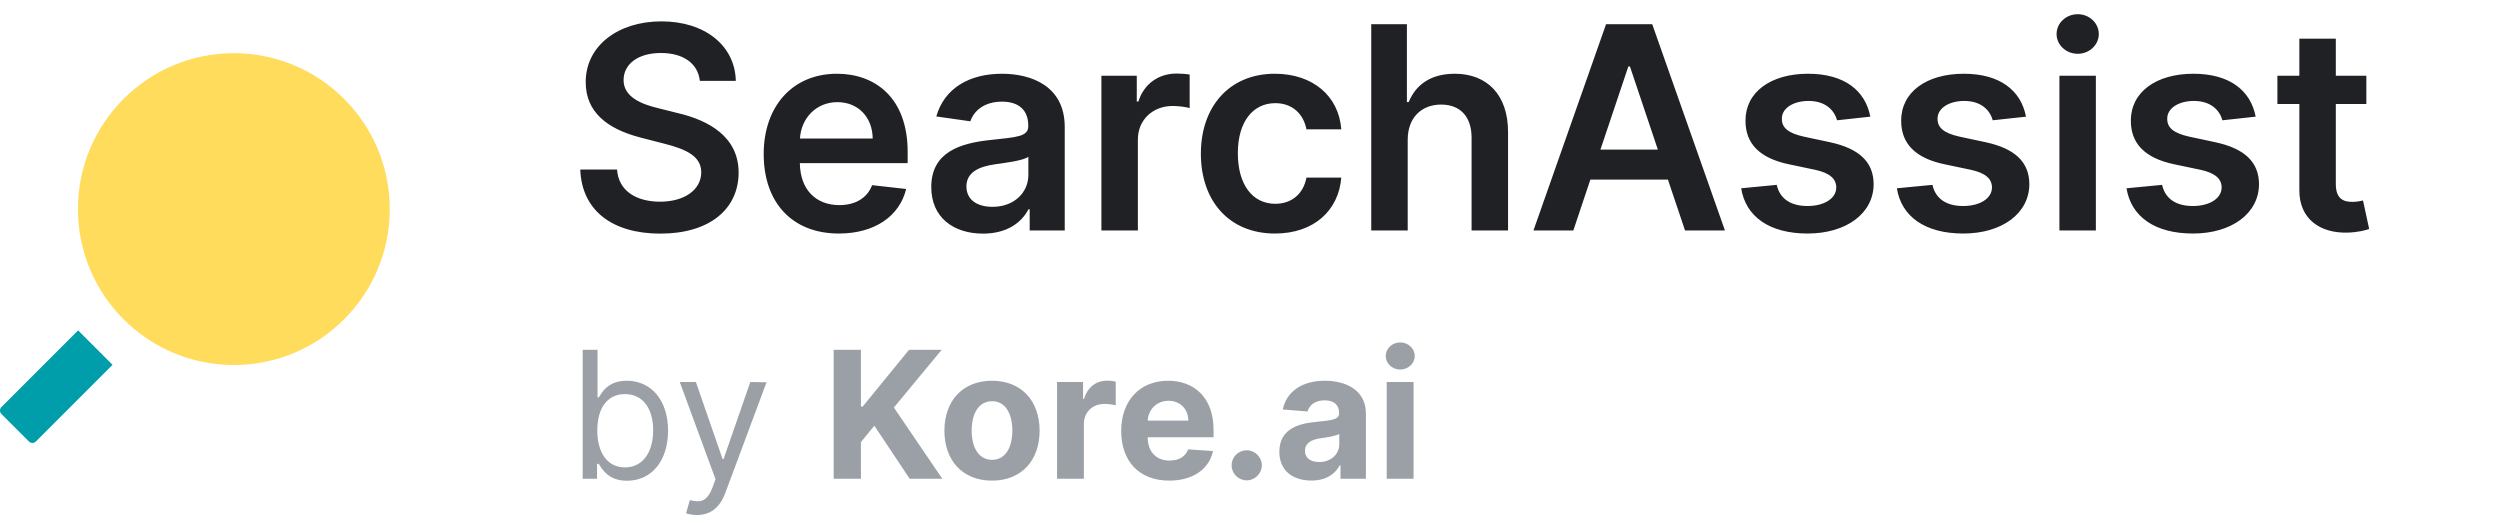
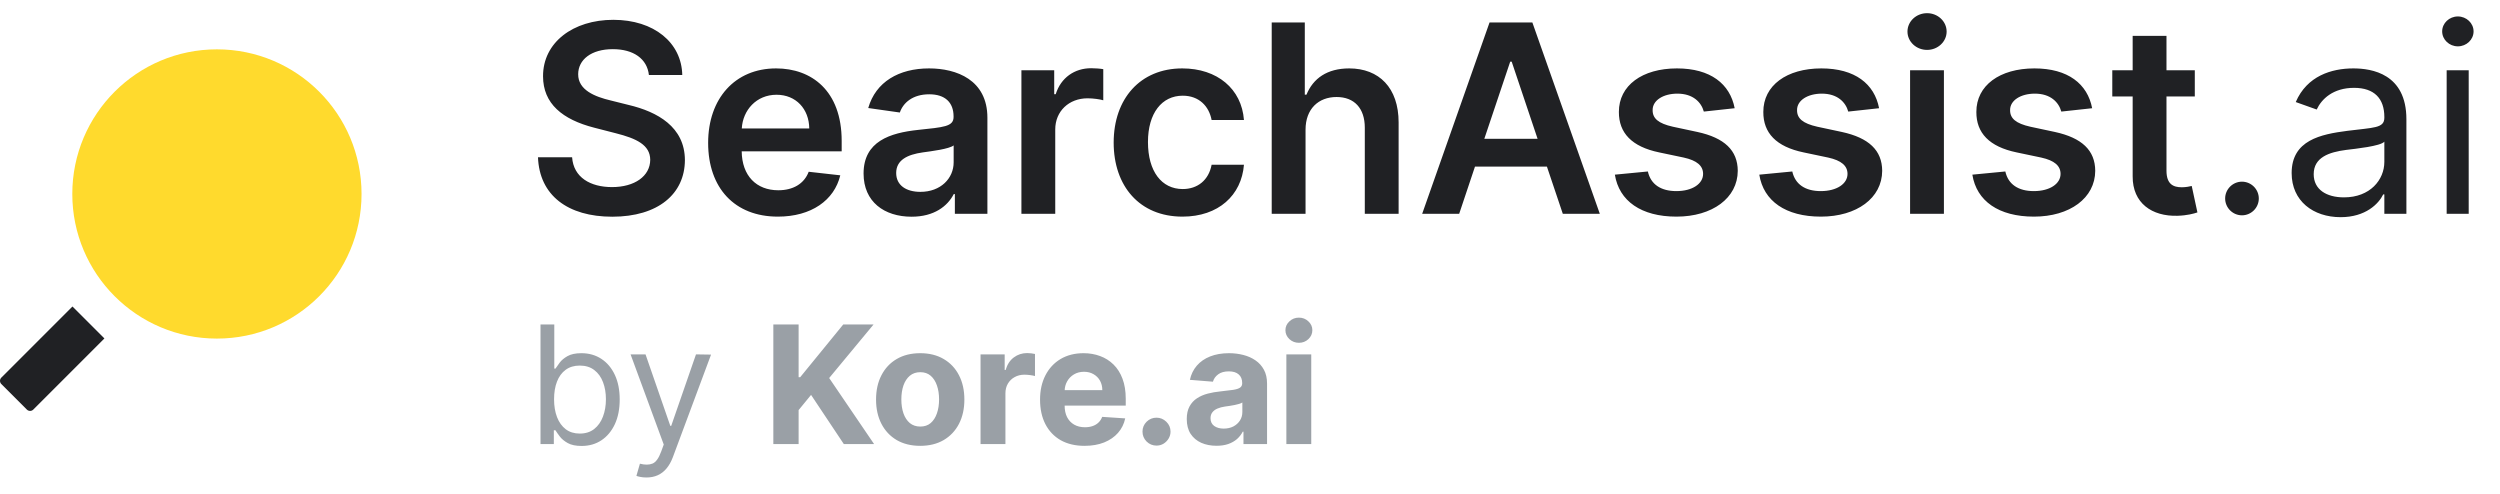
- <svg xmlns="http://www.w3.org/2000/svg" width="141" height="30" viewBox="0 0 141 30" fill="none">
-   <path d="M39.472 4.562H41.5C41.46 2.597 39.784 1.205 37.307 1.205C34.864 1.205 33.028 2.58 33.034 4.636C33.034 6.307 34.222 7.267 36.136 7.761L37.46 8.102C38.716 8.42 39.545 8.812 39.551 9.716C39.545 10.71 38.602 11.375 37.227 11.375C35.909 11.375 34.886 10.784 34.801 9.562H32.727C32.812 11.875 34.534 13.176 37.244 13.176C40.034 13.176 41.653 11.784 41.659 9.733C41.653 7.716 39.989 6.795 38.239 6.381L37.148 6.108C36.193 5.881 35.159 5.477 35.17 4.506C35.176 3.631 35.96 2.989 37.278 2.989C38.534 2.989 39.364 3.574 39.472 4.562ZM47.311 13.171C49.345 13.171 50.743 12.176 51.106 10.659L49.186 10.443C48.908 11.182 48.226 11.568 47.34 11.568C46.01 11.568 45.129 10.693 45.112 9.199H51.192V8.568C51.192 5.506 49.351 4.159 47.203 4.159C44.703 4.159 43.072 5.994 43.072 8.688C43.072 11.426 44.68 13.171 47.311 13.171ZM45.118 7.812C45.18 6.699 46.004 5.761 47.231 5.761C48.413 5.761 49.209 6.625 49.22 7.812H45.118ZM55.443 13.176C56.812 13.176 57.631 12.534 58.006 11.801H58.074V13H60.051V7.159C60.051 4.852 58.17 4.159 56.506 4.159C54.67 4.159 53.261 4.977 52.807 6.568L54.727 6.841C54.932 6.244 55.511 5.733 56.517 5.733C57.472 5.733 57.994 6.222 57.994 7.08V7.114C57.994 7.705 57.375 7.733 55.835 7.898C54.142 8.08 52.523 8.585 52.523 10.551C52.523 12.267 53.778 13.176 55.443 13.176ZM55.977 11.665C55.119 11.665 54.506 11.273 54.506 10.517C54.506 9.727 55.193 9.398 56.114 9.267C56.653 9.193 57.733 9.057 58 8.841V9.869C58 10.841 57.216 11.665 55.977 11.665ZM62.119 13H64.176V7.869C64.176 6.761 65.011 5.977 66.142 5.977C66.489 5.977 66.921 6.04 67.097 6.097V4.205C66.909 4.17 66.585 4.148 66.358 4.148C65.358 4.148 64.523 4.716 64.204 5.727H64.114V4.273H62.119V13ZM71.91 13.171C74.104 13.171 75.501 11.869 75.649 10.017H73.683C73.507 10.954 72.831 11.494 71.928 11.494C70.644 11.494 69.814 10.421 69.814 8.636C69.814 6.875 70.66 5.818 71.928 5.818C72.916 5.818 73.524 6.455 73.683 7.295H75.649C75.507 5.403 74.03 4.159 71.899 4.159C69.342 4.159 67.729 6.006 67.729 8.67C67.729 11.312 69.303 13.171 71.91 13.171ZM79.395 7.886C79.395 6.625 80.179 5.898 81.281 5.898C82.361 5.898 82.997 6.585 82.997 7.761V13H85.054V7.443C85.054 5.335 83.861 4.159 82.048 4.159C80.707 4.159 79.855 4.767 79.452 5.756H79.349V1.364H77.338V13H79.395V7.886ZM88.736 13L89.696 10.131H94.071L95.037 13H97.287L93.185 1.364H90.582L86.486 13H88.736ZM90.264 8.438L91.838 3.75H91.929L93.503 8.438H90.264ZM105.486 6.58C105.202 5.102 104.02 4.159 101.974 4.159C99.872 4.159 98.44 5.193 98.446 6.807C98.44 8.08 99.224 8.92 100.901 9.267L102.389 9.58C103.19 9.756 103.565 10.079 103.565 10.574C103.565 11.171 102.918 11.619 101.94 11.619C100.997 11.619 100.384 11.21 100.207 10.426L98.202 10.619C98.457 12.222 99.804 13.171 101.946 13.171C104.128 13.171 105.668 12.04 105.673 10.386C105.668 9.142 104.866 8.381 103.219 8.023L101.73 7.705C100.844 7.506 100.491 7.199 100.497 6.693C100.491 6.102 101.145 5.693 102.003 5.693C102.952 5.693 103.452 6.21 103.611 6.784L105.486 6.58ZM114.267 6.58C113.983 5.102 112.801 4.159 110.756 4.159C108.653 4.159 107.222 5.193 107.227 6.807C107.222 8.08 108.006 8.92 109.682 9.267L111.17 9.58C111.972 9.756 112.347 10.079 112.347 10.574C112.347 11.171 111.699 11.619 110.722 11.619C109.778 11.619 109.165 11.21 108.989 10.426L106.983 10.619C107.239 12.222 108.585 13.171 110.727 13.171C112.909 13.171 114.449 12.04 114.455 10.386C114.449 9.142 113.648 8.381 112 8.023L110.511 7.705C109.625 7.506 109.273 7.199 109.278 6.693C109.273 6.102 109.926 5.693 110.784 5.693C111.733 5.693 112.233 6.21 112.392 6.784L114.267 6.58ZM116.151 13H118.207V4.273H116.151V13ZM117.185 3.034C117.838 3.034 118.372 2.534 118.372 1.92C118.372 1.301 117.838 0.801 117.185 0.801C116.526 0.801 115.991 1.301 115.991 1.92C115.991 2.534 116.526 3.034 117.185 3.034ZM127.22 6.58C126.936 5.102 125.754 4.159 123.709 4.159C121.607 4.159 120.175 5.193 120.18 6.807C120.175 8.08 120.959 8.92 122.635 9.267L124.124 9.58C124.925 9.756 125.3 10.079 125.3 10.574C125.3 11.171 124.652 11.619 123.675 11.619C122.732 11.619 122.118 11.21 121.942 10.426L119.936 10.619C120.192 12.222 121.538 13.171 123.68 13.171C125.862 13.171 127.402 12.04 127.408 10.386C127.402 9.142 126.601 8.381 124.953 8.023L123.464 7.705C122.578 7.506 122.226 7.199 122.232 6.693C122.226 6.102 122.879 5.693 123.737 5.693C124.686 5.693 125.186 6.21 125.345 6.784L127.22 6.58ZM133.462 4.273H131.74V2.182H129.683V4.273H128.445V5.864H129.683V10.716C129.672 12.358 130.865 13.165 132.411 13.119C132.996 13.102 133.399 12.989 133.621 12.915L133.274 11.307C133.161 11.335 132.928 11.386 132.672 11.386C132.155 11.386 131.74 11.204 131.74 10.375V5.864H133.462V4.273Z" fill="#202124" />
-   <path d="M32.863 27H33.673V26.162H33.772C33.957 26.46 34.312 27.114 35.363 27.114C36.727 27.114 37.678 26.02 37.678 24.287C37.678 22.568 36.727 21.474 35.349 21.474C34.284 21.474 33.957 22.128 33.772 22.412H33.701V19.727H32.863V27ZM33.687 24.273C33.687 23.051 34.227 22.227 35.249 22.227C36.315 22.227 36.84 23.122 36.84 24.273C36.84 25.438 36.301 26.361 35.249 26.361C34.241 26.361 33.687 25.509 33.687 24.273ZM39.305 29.046C40.061 29.046 40.594 28.644 40.91 27.796L43.232 21.56L42.316 21.546L40.81 25.892H40.754L39.248 21.546H38.339L40.356 27.028L40.2 27.454C39.894 28.285 39.518 28.364 38.907 28.207L38.694 28.946C38.779 28.989 39.021 29.046 39.305 29.046ZM47.019 27H48.556V24.933L49.313 24.01L51.305 27H53.145L50.414 22.984L53.113 19.727H51.27L48.652 22.934H48.556V19.727H47.019V27ZM55.949 27.107C57.604 27.107 58.634 25.974 58.634 24.294C58.634 22.604 57.604 21.474 55.949 21.474C54.294 21.474 53.264 22.604 53.264 24.294C53.264 25.974 54.294 27.107 55.949 27.107ZM55.956 25.935C55.193 25.935 54.802 25.235 54.802 24.283C54.802 23.332 55.193 22.629 55.956 22.629C56.705 22.629 57.096 23.332 57.096 24.283C57.096 25.235 56.705 25.935 55.956 25.935ZM59.617 27H61.13V23.914C61.13 23.243 61.62 22.781 62.288 22.781C62.497 22.781 62.785 22.817 62.927 22.863V21.521C62.792 21.489 62.604 21.467 62.451 21.467C61.84 21.467 61.34 21.822 61.141 22.497H61.084V21.546H59.617V27ZM65.941 27.107C67.29 27.107 68.2 26.45 68.413 25.438L67.013 25.345C66.861 25.761 66.47 25.977 65.966 25.977C65.21 25.977 64.73 25.477 64.73 24.663V24.66H68.445V24.244C68.445 22.391 67.322 21.474 65.881 21.474C64.276 21.474 63.235 22.614 63.235 24.298C63.235 26.027 64.261 27.107 65.941 27.107ZM64.73 23.722C64.762 23.101 65.234 22.604 65.906 22.604C66.562 22.604 67.017 23.072 67.021 23.722H64.73ZM70.316 27.092C70.771 27.092 71.165 26.712 71.168 26.24C71.165 25.775 70.771 25.395 70.316 25.395C69.847 25.395 69.46 25.775 69.464 26.24C69.46 26.712 69.847 27.092 70.316 27.092ZM73.966 27.103C74.772 27.103 75.294 26.751 75.56 26.244H75.603V27H77.037V23.321C77.037 22.021 75.937 21.474 74.722 21.474C73.415 21.474 72.556 22.099 72.346 23.094L73.746 23.207C73.849 22.845 74.172 22.579 74.715 22.579C75.23 22.579 75.525 22.838 75.525 23.285V23.307C75.525 23.658 75.152 23.704 74.204 23.797C73.124 23.896 72.155 24.259 72.155 25.477C72.155 26.556 72.925 27.103 73.966 27.103ZM74.399 26.059C73.934 26.059 73.6 25.842 73.6 25.427C73.6 25.001 73.951 24.791 74.484 24.717C74.814 24.671 75.354 24.592 75.535 24.472V25.05C75.535 25.622 75.063 26.059 74.399 26.059ZM78.211 27H79.724V21.546H78.211V27ZM78.971 20.842C79.422 20.842 79.791 20.498 79.791 20.075C79.791 19.656 79.422 19.312 78.971 19.312C78.524 19.312 78.154 19.656 78.154 20.075C78.154 20.498 78.524 20.842 78.971 20.842Z" fill="#9AA0A6" />
-   <path d="M4.405 18.634L6.348 20.577L2.023 24.902C1.916 25.009 1.742 25.009 1.634 24.902L0.08 23.348C-0.027 23.241 -0.027 23.067 0.08 22.959L4.405 18.634Z" fill="#009DAB" />
-   <circle r="8.793" transform="matrix(-1 0 0 1 13.1888 11.7931)" fill="#FFDC5C" />
+ <svg xmlns="http://www.w3.org/2000/svg" width="152" height="30" viewBox="0 0 152 30" fill="none">
+   <path d="M39.454 4.562H41.482C41.443 2.597 39.767 1.205 37.289 1.205C34.846 1.205 33.011 2.58 33.017 4.636C33.017 6.307 34.204 7.267 36.119 7.761L37.443 8.102C38.698 8.42 39.528 8.812 39.534 9.716C39.528 10.71 38.585 11.375 37.21 11.375C35.892 11.375 34.869 10.784 34.784 9.562H32.71C32.795 11.875 34.517 13.176 37.227 13.176C40.017 13.176 41.636 11.784 41.642 9.733C41.636 7.716 39.971 6.795 38.221 6.381L37.13 6.108C36.176 5.881 35.142 5.477 35.153 4.506C35.159 3.631 35.943 2.989 37.261 2.989C38.517 2.989 39.346 3.574 39.454 4.562ZM47.294 13.171C49.328 13.171 50.725 12.176 51.089 10.659L49.169 10.443C48.89 11.182 48.208 11.568 47.322 11.568C45.992 11.568 45.112 10.693 45.095 9.199H51.174V8.568C51.174 5.506 49.333 4.159 47.185 4.159C44.685 4.159 43.055 5.994 43.055 8.688C43.055 11.426 44.663 13.171 47.294 13.171ZM45.1 7.812C45.163 6.699 45.987 5.761 47.214 5.761C48.396 5.761 49.191 6.625 49.203 7.812H45.1ZM55.426 13.176C56.795 13.176 57.613 12.534 57.988 11.801H58.056V13H60.034V7.159C60.034 4.852 58.153 4.159 56.488 4.159C54.653 4.159 53.244 4.977 52.789 6.568L54.71 6.841C54.914 6.244 55.494 5.733 56.499 5.733C57.454 5.733 57.977 6.222 57.977 7.08V7.114C57.977 7.705 57.357 7.733 55.818 7.898C54.124 8.08 52.505 8.585 52.505 10.551C52.505 12.267 53.761 13.176 55.426 13.176ZM55.96 11.665C55.102 11.665 54.488 11.273 54.488 10.517C54.488 9.727 55.176 9.398 56.096 9.267C56.636 9.193 57.715 9.057 57.982 8.841V9.869C57.982 10.841 57.198 11.665 55.96 11.665ZM62.102 13H64.159V7.869C64.159 6.761 64.994 5.977 66.124 5.977C66.471 5.977 66.903 6.04 67.079 6.097V4.205C66.891 4.17 66.568 4.148 66.34 4.148C65.34 4.148 64.505 4.716 64.187 5.727H64.096V4.273H62.102V13ZM71.893 13.171C74.086 13.171 75.484 11.869 75.632 10.017H73.666C73.49 10.954 72.813 11.494 71.91 11.494C70.626 11.494 69.796 10.421 69.796 8.636C69.796 6.875 70.643 5.818 71.91 5.818C72.899 5.818 73.507 6.455 73.666 7.295H75.632C75.49 5.403 74.012 4.159 71.882 4.159C69.325 4.159 67.711 6.006 67.711 8.67C67.711 11.312 69.285 13.171 71.893 13.171ZM79.377 7.886C79.377 6.625 80.161 5.898 81.264 5.898C82.343 5.898 82.98 6.585 82.98 7.761V13H85.036V7.443C85.036 5.335 83.843 4.159 82.031 4.159C80.69 4.159 79.838 4.767 79.434 5.756H79.332V1.364H77.32V13H79.377V7.886ZM88.718 13L89.678 10.131H94.053L95.019 13H97.269L93.167 1.364H90.565L86.468 13H88.718ZM90.247 8.438L91.82 3.75H91.911L93.485 8.438H90.247ZM105.468 6.58C105.184 5.102 104.002 4.159 101.957 4.159C99.855 4.159 98.423 5.193 98.428 6.807C98.423 8.08 99.207 8.92 100.883 9.267L102.372 9.58C103.173 9.756 103.548 10.079 103.548 10.574C103.548 11.171 102.9 11.619 101.923 11.619C100.98 11.619 100.366 11.21 100.19 10.426L98.184 10.619C98.44 12.222 99.786 13.171 101.928 13.171C104.11 13.171 105.65 12.04 105.656 10.386C105.65 9.142 104.849 8.381 103.201 8.023L101.713 7.705C100.826 7.506 100.474 7.199 100.48 6.693C100.474 6.102 101.127 5.693 101.985 5.693C102.934 5.693 103.434 6.21 103.593 6.784L105.468 6.58ZM114.249 6.58C113.965 5.102 112.784 4.159 110.738 4.159C108.636 4.159 107.204 5.193 107.21 6.807C107.204 8.08 107.988 8.92 109.664 9.267L111.153 9.58C111.954 9.756 112.329 10.079 112.329 10.574C112.329 11.171 111.681 11.619 110.704 11.619C109.761 11.619 109.147 11.21 108.971 10.426L106.965 10.619C107.221 12.222 108.568 13.171 110.71 13.171C112.892 13.171 114.431 12.04 114.437 10.386C114.431 9.142 113.63 8.381 111.982 8.023L110.494 7.705C109.607 7.506 109.255 7.199 109.261 6.693C109.255 6.102 109.909 5.693 110.767 5.693C111.715 5.693 112.215 6.21 112.374 6.784L114.249 6.58ZM116.133 13H118.19V4.273H116.133V13ZM117.167 3.034C117.82 3.034 118.355 2.534 118.355 1.92C118.355 1.301 117.82 0.801 117.167 0.801C116.508 0.801 115.974 1.301 115.974 1.92C115.974 2.534 116.508 3.034 117.167 3.034ZM127.203 6.58C126.919 5.102 125.737 4.159 123.691 4.159C121.589 4.159 120.157 5.193 120.163 6.807C120.157 8.08 120.941 8.92 122.617 9.267L124.106 9.58C124.907 9.756 125.282 10.079 125.282 10.574C125.282 11.171 124.634 11.619 123.657 11.619C122.714 11.619 122.1 11.21 121.924 10.426L119.919 10.619C120.174 12.222 121.521 13.171 123.663 13.171C125.845 13.171 127.384 12.04 127.39 10.386C127.384 9.142 126.583 8.381 124.936 8.023L123.447 7.705C122.561 7.506 122.208 7.199 122.214 6.693C122.208 6.102 122.862 5.693 123.72 5.693C124.669 5.693 125.169 6.21 125.328 6.784L127.203 6.58ZM133.444 4.273H131.722V2.182H129.666V4.273H128.427V5.864H129.666V10.716C129.654 12.358 130.847 13.165 132.393 13.119C132.978 13.102 133.382 12.989 133.603 12.915L133.257 11.307C133.143 11.335 132.91 11.386 132.654 11.386C132.137 11.386 131.722 11.204 131.722 10.375V5.864H133.444V4.273ZM136.312 13.091C136.874 13.091 137.335 12.631 137.335 12.068C137.335 11.506 136.874 11.046 136.312 11.046C135.749 11.046 135.289 11.506 135.289 12.068C135.289 12.631 135.749 13.091 136.312 13.091ZM142.309 13.204C143.832 13.204 144.627 12.386 144.9 11.818H144.968V13H146.309V7.25C146.309 4.477 144.195 4.159 143.082 4.159C141.764 4.159 140.264 4.614 139.582 6.205L140.855 6.659C141.15 6.023 141.849 5.341 143.127 5.341C144.36 5.341 144.968 5.994 144.968 7.114V7.159C144.968 7.807 144.309 7.75 142.718 7.955C141.099 8.165 139.332 8.523 139.332 10.523C139.332 12.227 140.65 13.204 142.309 13.204ZM142.514 12C141.445 12 140.673 11.523 140.673 10.591C140.673 9.568 141.605 9.25 142.65 9.114C143.218 9.045 144.741 8.886 144.968 8.614V9.841C144.968 10.932 144.105 12 142.514 12ZM148.757 13H150.097V4.273H148.757V13ZM149.438 2.818C149.961 2.818 150.393 2.409 150.393 1.909C150.393 1.409 149.961 1 149.438 1C148.916 1 148.484 1.409 148.484 1.909C148.484 2.409 148.916 2.818 149.438 2.818Z" fill="#202124" />
+   <path d="M32.863 27V19.727H33.701V22.412H33.772C33.834 22.317 33.919 22.197 34.028 22.05C34.139 21.901 34.298 21.768 34.504 21.652C34.712 21.534 34.994 21.474 35.349 21.474C35.808 21.474 36.213 21.589 36.563 21.819C36.914 22.049 37.187 22.374 37.384 22.796C37.58 23.217 37.678 23.714 37.678 24.287C37.678 24.865 37.58 25.365 37.384 25.789C37.187 26.21 36.915 26.537 36.567 26.769C36.219 26.999 35.818 27.114 35.363 27.114C35.013 27.114 34.732 27.056 34.522 26.94C34.311 26.821 34.149 26.688 34.035 26.538C33.921 26.387 33.834 26.261 33.772 26.162H33.673V27H32.863ZM33.687 24.273C33.687 24.685 33.747 25.048 33.868 25.363C33.989 25.675 34.165 25.921 34.397 26.098C34.629 26.273 34.913 26.361 35.249 26.361C35.6 26.361 35.892 26.268 36.127 26.084C36.363 25.897 36.541 25.646 36.659 25.331C36.78 25.014 36.84 24.661 36.84 24.273C36.84 23.889 36.781 23.544 36.663 23.236C36.547 22.926 36.37 22.681 36.134 22.501C35.899 22.318 35.605 22.227 35.249 22.227C34.909 22.227 34.622 22.314 34.39 22.486C34.158 22.657 33.983 22.896 33.864 23.204C33.746 23.509 33.687 23.866 33.687 24.273ZM39.305 29.031C39.163 29.031 39.036 29.019 38.925 28.996C38.814 28.974 38.737 28.953 38.694 28.932L38.907 28.193C39.212 28.271 39.467 28.269 39.671 28.186C39.874 28.106 40.051 27.862 40.2 27.454L40.356 27.028L38.339 21.546H39.248L40.754 25.892H40.81L42.316 21.546L43.232 21.56L40.91 27.796C40.806 28.072 40.677 28.302 40.523 28.484C40.369 28.669 40.19 28.806 39.987 28.896C39.785 28.986 39.558 29.031 39.305 29.031ZM47.019 27V19.727H48.556V22.934H48.652L51.27 19.727H53.113L50.414 22.984L53.145 27H51.305L49.313 24.01L48.556 24.933V27H47.019ZM55.949 27.107C55.397 27.107 54.92 26.989 54.518 26.755C54.118 26.518 53.809 26.189 53.591 25.768C53.373 25.344 53.264 24.853 53.264 24.294C53.264 23.731 53.373 23.238 53.591 22.817C53.809 22.393 54.118 22.064 54.518 21.829C54.92 21.593 55.397 21.474 55.949 21.474C56.501 21.474 56.977 21.593 57.377 21.829C57.779 22.064 58.089 22.393 58.307 22.817C58.525 23.238 58.634 23.731 58.634 24.294C58.634 24.853 58.525 25.344 58.307 25.768C58.089 26.189 57.779 26.518 57.377 26.755C56.977 26.989 56.501 27.107 55.949 27.107ZM55.956 25.935C56.207 25.935 56.417 25.864 56.585 25.722C56.753 25.577 56.879 25.381 56.965 25.132C57.052 24.884 57.096 24.601 57.096 24.283C57.096 23.966 57.052 23.683 56.965 23.435C56.879 23.186 56.753 22.99 56.585 22.845C56.417 22.701 56.207 22.629 55.956 22.629C55.703 22.629 55.49 22.701 55.317 22.845C55.147 22.99 55.017 23.186 54.93 23.435C54.845 23.683 54.802 23.966 54.802 24.283C54.802 24.601 54.845 24.884 54.93 25.132C55.017 25.381 55.147 25.577 55.317 25.722C55.49 25.864 55.703 25.935 55.956 25.935ZM59.617 27V21.546H61.084V22.497H61.141C61.24 22.159 61.407 21.903 61.642 21.73C61.876 21.555 62.146 21.467 62.451 21.467C62.527 21.467 62.609 21.472 62.696 21.482C62.784 21.491 62.861 21.504 62.927 21.521V22.863C62.856 22.842 62.758 22.823 62.632 22.806C62.507 22.79 62.392 22.781 62.288 22.781C62.065 22.781 61.866 22.83 61.691 22.927C61.518 23.021 61.381 23.154 61.279 23.325C61.18 23.495 61.13 23.692 61.13 23.914V27H59.617ZM65.941 27.107C65.38 27.107 64.897 26.993 64.492 26.766C64.09 26.536 63.78 26.212 63.562 25.793C63.344 25.371 63.235 24.873 63.235 24.298C63.235 23.736 63.344 23.244 63.562 22.82C63.78 22.396 64.086 22.066 64.481 21.829C64.879 21.593 65.346 21.474 65.881 21.474C66.24 21.474 66.576 21.532 66.886 21.648C67.198 21.762 67.47 21.934 67.702 22.163C67.937 22.393 68.119 22.682 68.249 23.03C68.379 23.375 68.445 23.78 68.445 24.244V24.66H63.839V23.722H67.021C67.021 23.505 66.973 23.312 66.879 23.143C66.784 22.975 66.653 22.844 66.484 22.749C66.319 22.652 66.126 22.604 65.906 22.604C65.676 22.604 65.472 22.657 65.295 22.764C65.12 22.868 64.982 23.009 64.883 23.186C64.783 23.361 64.733 23.557 64.73 23.772V24.663C64.73 24.933 64.78 25.166 64.879 25.363C64.981 25.559 65.124 25.711 65.309 25.817C65.494 25.924 65.713 25.977 65.966 25.977C66.134 25.977 66.288 25.954 66.428 25.906C66.567 25.859 66.687 25.788 66.786 25.693C66.886 25.599 66.961 25.483 67.013 25.345L68.413 25.438C68.342 25.774 68.196 26.067 67.976 26.318C67.758 26.567 67.476 26.761 67.131 26.901C66.787 27.038 66.391 27.107 65.941 27.107ZM70.316 27.092C70.082 27.092 69.88 27.009 69.712 26.844C69.547 26.676 69.464 26.474 69.464 26.24C69.464 26.008 69.547 25.809 69.712 25.643C69.88 25.478 70.082 25.395 70.316 25.395C70.543 25.395 70.742 25.478 70.913 25.643C71.083 25.809 71.168 26.008 71.168 26.24C71.168 26.396 71.128 26.54 71.048 26.67C70.969 26.798 70.867 26.901 70.739 26.979C70.611 27.055 70.47 27.092 70.316 27.092ZM73.966 27.103C73.618 27.103 73.308 27.043 73.035 26.922C72.763 26.799 72.548 26.618 72.389 26.379C72.233 26.137 72.155 25.836 72.155 25.477C72.155 25.174 72.21 24.919 72.322 24.713C72.433 24.507 72.584 24.341 72.776 24.216C72.968 24.09 73.186 23.996 73.43 23.932C73.676 23.868 73.934 23.823 74.204 23.797C74.521 23.764 74.777 23.733 74.971 23.704C75.165 23.674 75.306 23.629 75.393 23.57C75.481 23.51 75.525 23.423 75.525 23.307V23.285C75.525 23.061 75.454 22.887 75.312 22.764C75.172 22.64 74.973 22.579 74.715 22.579C74.443 22.579 74.226 22.639 74.065 22.76C73.904 22.878 73.798 23.027 73.746 23.207L72.346 23.094C72.417 22.762 72.557 22.476 72.765 22.234C72.974 21.991 73.243 21.803 73.572 21.673C73.903 21.541 74.287 21.474 74.722 21.474C75.025 21.474 75.315 21.51 75.592 21.581C75.871 21.652 76.119 21.762 76.334 21.911C76.552 22.06 76.724 22.252 76.849 22.486C76.975 22.718 77.037 22.997 77.037 23.321V27H75.603V26.244H75.56C75.473 26.414 75.355 26.564 75.209 26.695C75.062 26.822 74.885 26.923 74.68 26.996C74.474 27.067 74.236 27.103 73.966 27.103ZM74.399 26.059C74.621 26.059 74.818 26.015 74.989 25.928C75.159 25.838 75.293 25.717 75.39 25.565C75.487 25.414 75.535 25.242 75.535 25.05V24.472C75.488 24.502 75.423 24.531 75.34 24.557C75.26 24.581 75.168 24.603 75.067 24.624C74.965 24.643 74.863 24.661 74.761 24.678C74.659 24.692 74.567 24.705 74.484 24.717C74.307 24.743 74.152 24.784 74.019 24.841C73.886 24.898 73.783 24.975 73.71 25.072C73.637 25.166 73.6 25.285 73.6 25.427C73.6 25.633 73.674 25.79 73.824 25.899C73.975 26.006 74.167 26.059 74.399 26.059ZM78.211 27V21.546H79.724V27H78.211ZM78.975 20.842C78.75 20.842 78.557 20.768 78.396 20.619C78.235 20.467 78.154 20.286 78.154 20.075C78.154 19.867 78.235 19.688 78.396 19.539C78.557 19.387 78.749 19.312 78.971 19.312C79.198 19.312 79.391 19.387 79.55 19.539C79.711 19.688 79.791 19.867 79.791 20.075C79.791 20.286 79.711 20.467 79.55 20.619C79.391 20.768 79.2 20.842 78.975 20.842Z" fill="#9AA0A6" />
+   <path d="M4.405 18.635L6.348 20.578L2.023 24.903C1.916 25.01 1.742 25.01 1.634 24.903L0.08 23.349C-0.027 23.242 -0.027 23.068 0.08 22.96L4.405 18.635Z" fill="#202124" />
+   <circle r="8.793" transform="matrix(-1 0 0 1 13.1888 11.7931)" fill="#FFDA2D" />
</svg>
